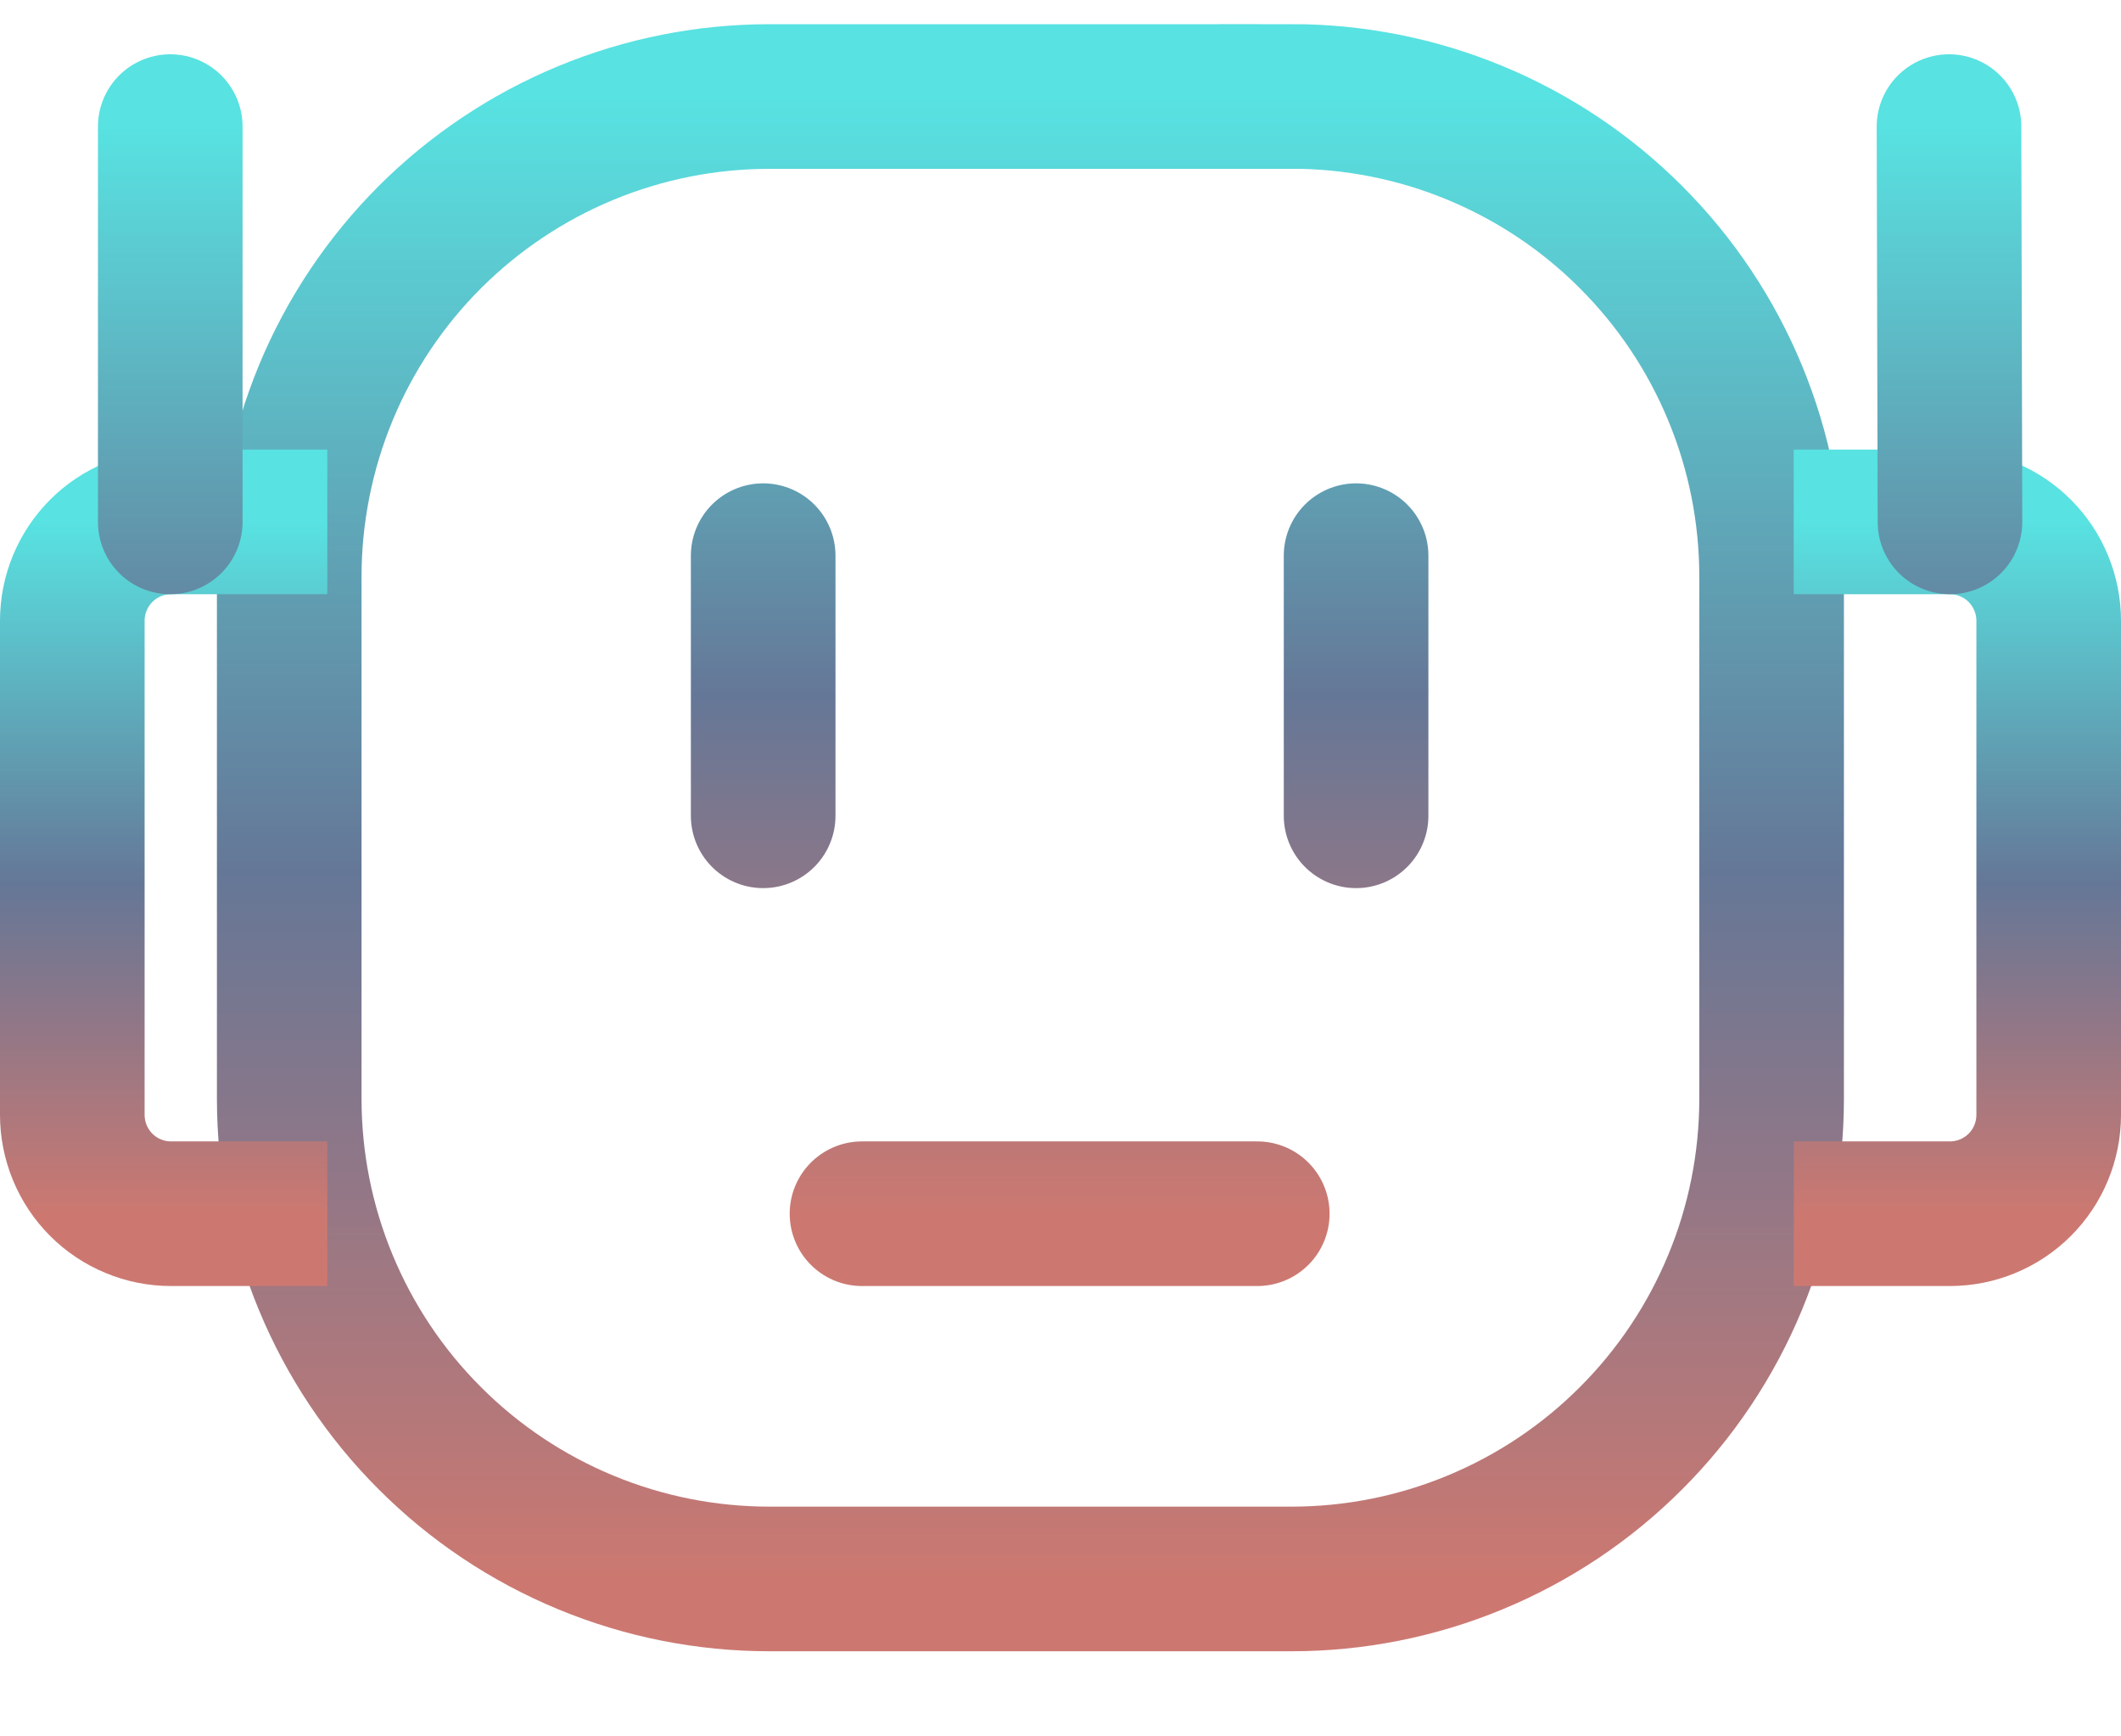
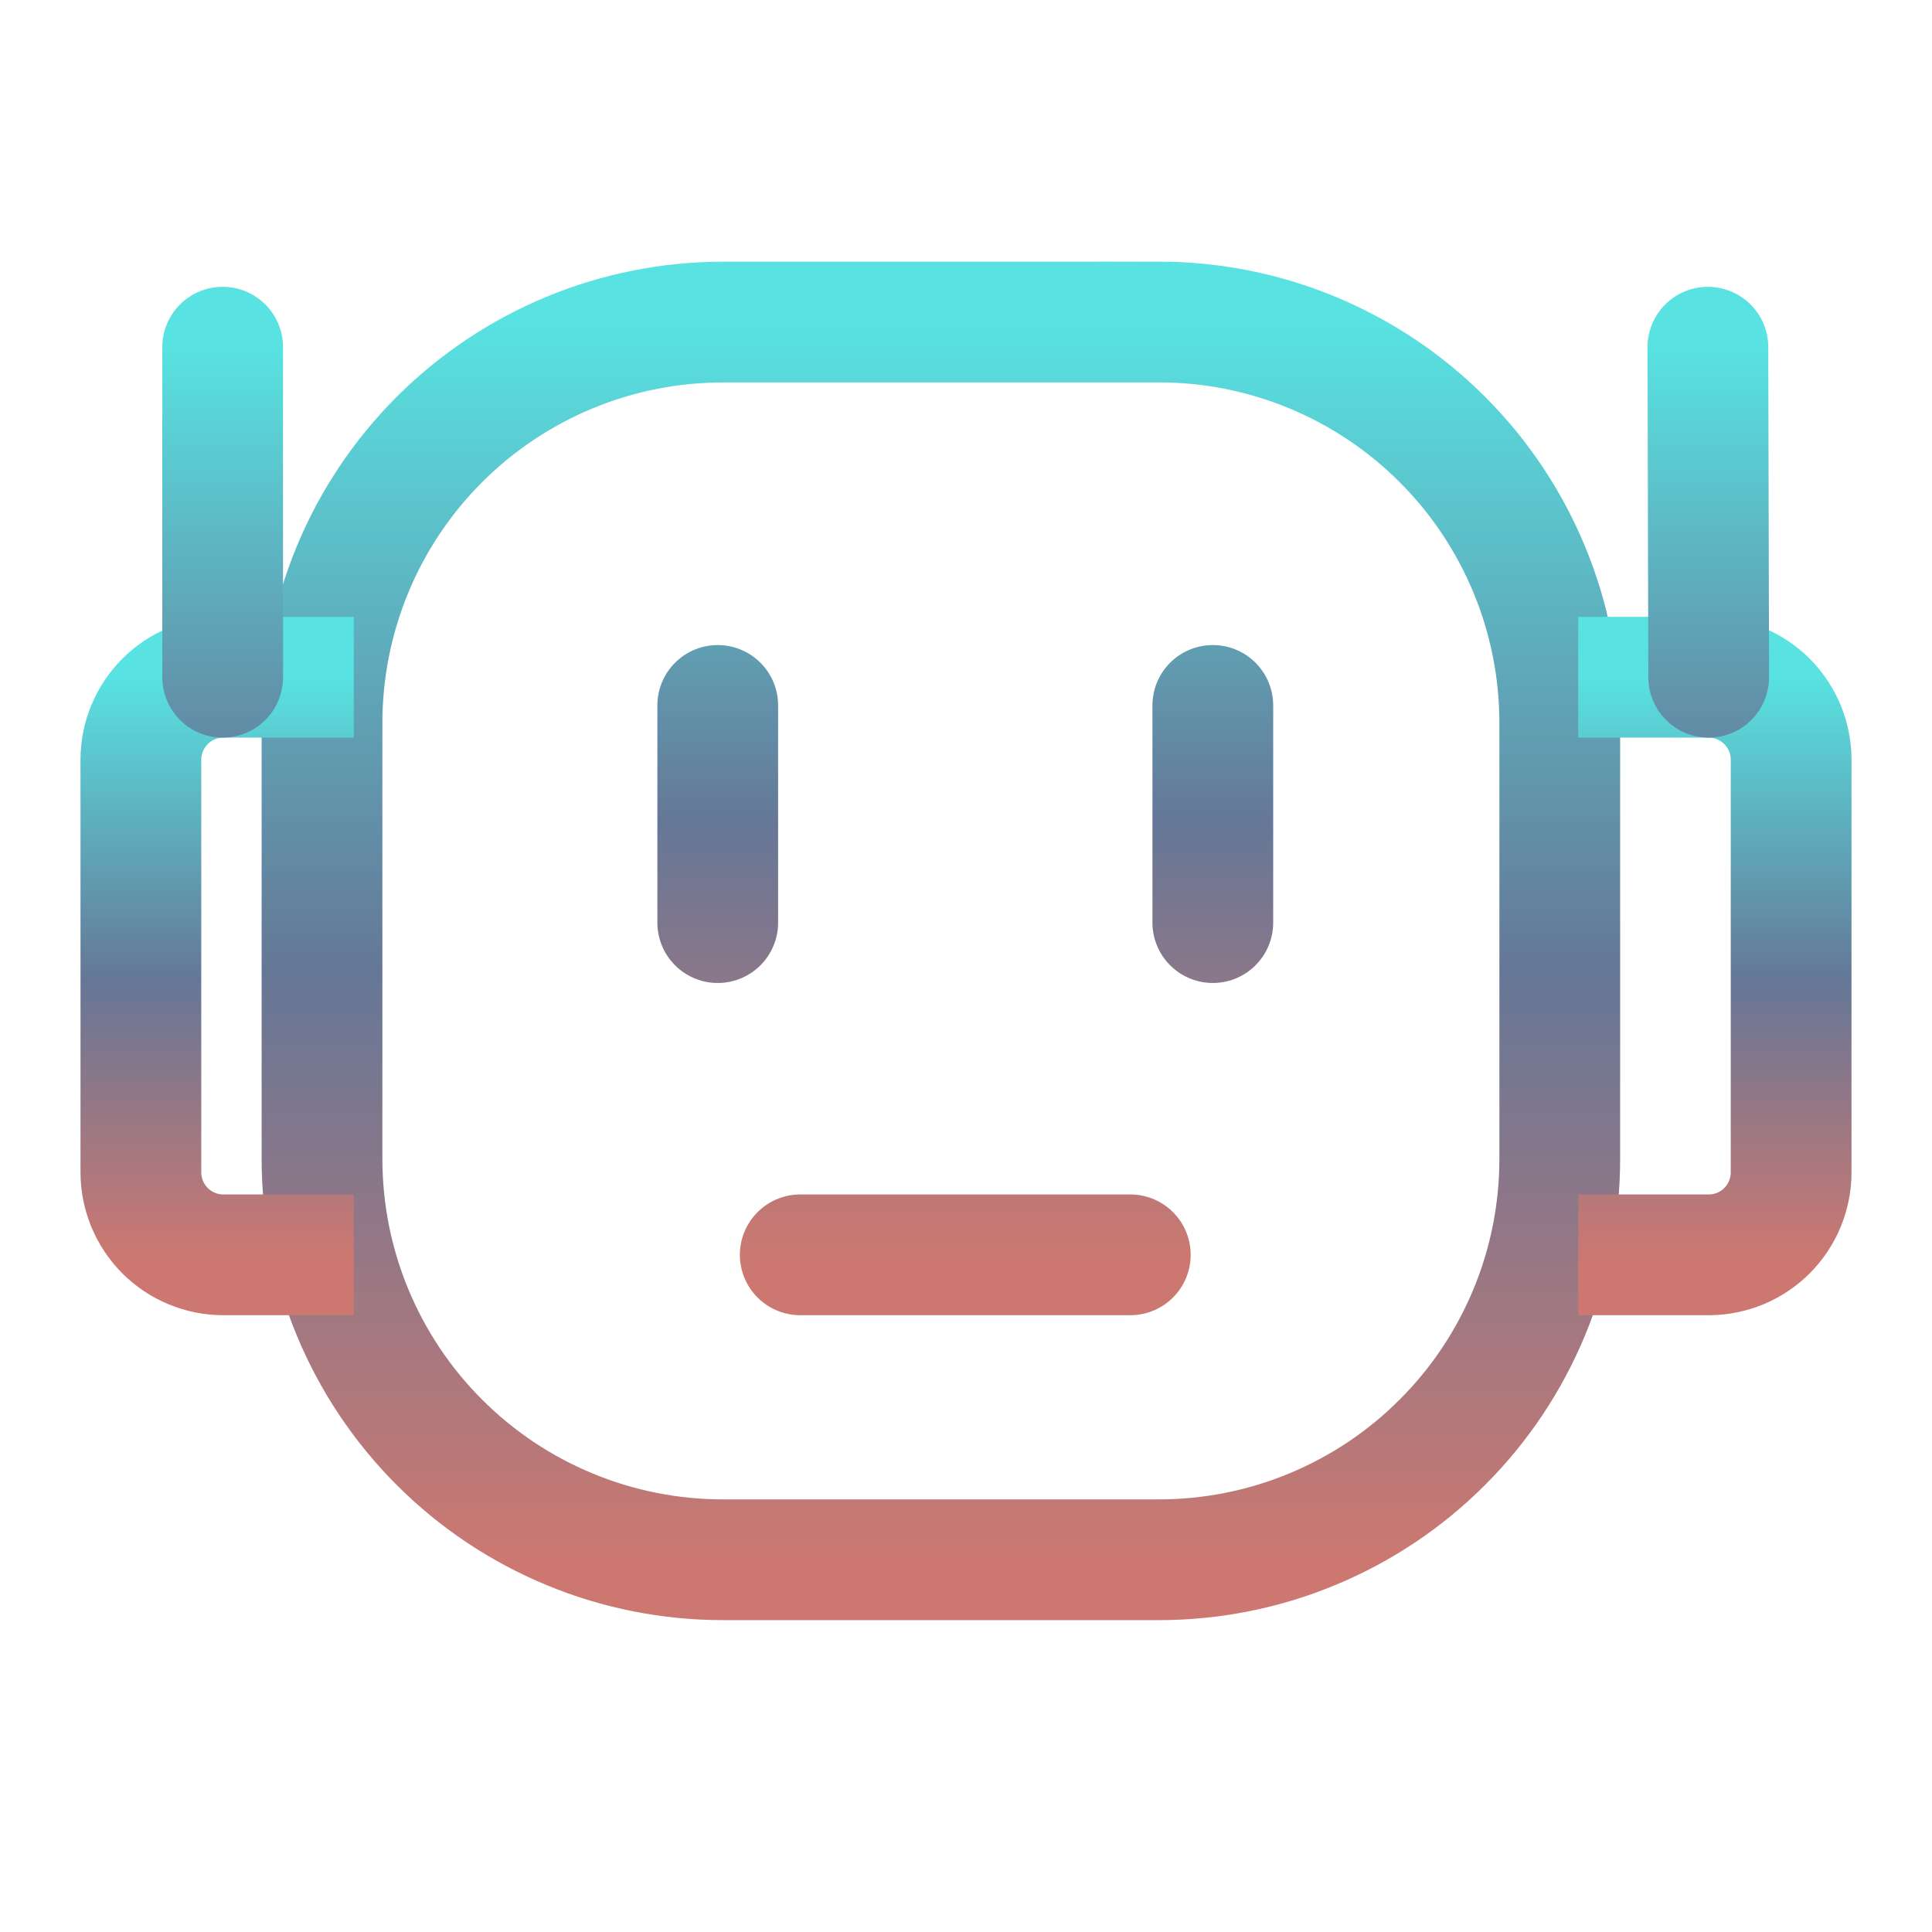
- <svg xmlns="http://www.w3.org/2000/svg" width="22" height="18" viewBox="0 0 22 18" fill="none">
-   <path d="M13.394 1.001H7.982C7.328 1.001 6.68 1.129 6.075 1.38C5.471 1.63 4.922 1.997 4.459 2.459C3.996 2.922 3.629 3.471 3.379 4.075C3.129 4.68 3 5.328 3 5.982V11.394C3 12.048 3.128 12.696 3.379 13.301C3.629 13.905 3.996 14.455 4.459 14.917C4.921 15.38 5.471 15.747 6.075 15.997C6.68 16.248 7.328 16.376 7.982 16.376H13.394C14.048 16.376 14.696 16.248 15.301 15.997C15.905 15.747 16.455 15.38 16.917 14.917C17.38 14.455 17.747 13.905 17.997 13.301C18.248 12.696 18.376 12.048 18.376 11.394V5.982C18.376 5.328 18.248 4.68 17.997 4.075C17.747 3.471 17.38 2.921 16.917 2.459C16.455 1.996 15.905 1.629 15.301 1.379C14.696 1.128 14.048 1 13.394 1V1.001Z" stroke="url(#paint0_linear_8958_15228)" stroke-width="1.5" />
-   <path d="M18.606 12.588H20.225C20.497 12.588 20.758 12.48 20.95 12.288C21.142 12.096 21.25 11.835 21.25 11.563V6.438C21.25 6.166 21.142 5.906 20.95 5.713C20.758 5.521 20.497 5.413 20.225 5.413H18.605M3.395 12.588H1.775C1.64 12.588 1.507 12.562 1.383 12.51C1.258 12.459 1.145 12.383 1.05 12.288C0.955 12.193 0.88 12.08 0.828 11.955C0.777 11.831 0.75 11.698 0.75 11.563V6.438C0.75 6.166 0.858 5.906 1.05 5.713C1.242 5.521 1.503 5.413 1.775 5.413H3.395" stroke="url(#paint1_linear_8958_15228)" stroke-width="1.5" />
-   <path d="M1.766 5.413V1.313M20.226 5.413L20.216 1.313M7.916 5.763V8.461M14.066 5.763V8.461M8.941 12.588H13.041" stroke="url(#paint2_linear_8958_15228)" stroke-width="1.5" stroke-linecap="round" stroke-linejoin="round" />
+ <svg xmlns="http://www.w3.org/2000/svg" width="24" height="24" viewBox="0 0 24 24" fill="none">
+   <path d="M14.394 4.001H8.982C8.328 4.001 7.68 4.129 7.075 4.38C6.471 4.63 5.922 4.997 5.459 5.459C4.996 5.922 4.629 6.471 4.379 7.075C4.129 7.68 4 8.328 4 8.982V14.394C4 15.048 4.128 15.696 4.379 16.301C4.629 16.905 4.996 17.455 5.459 17.917C5.921 18.38 6.471 18.747 7.075 18.997C7.68 19.248 8.328 19.376 8.982 19.376H14.394C15.048 19.376 15.696 19.248 16.301 18.997C16.905 18.747 17.455 18.38 17.917 17.917C18.38 17.455 18.747 16.905 18.997 16.301C19.248 15.696 19.376 15.048 19.376 14.394V8.982C19.376 8.328 19.248 7.68 18.997 7.075C18.747 6.471 18.38 5.921 17.917 5.459C17.455 4.996 16.905 4.629 16.301 4.379C15.696 4.128 15.048 4 14.394 4V4.001Z" stroke="url(#paint0_linear_9044_3689)" stroke-width="1.5" />
+   <path d="M19.606 15.588H21.225C21.497 15.588 21.758 15.48 21.95 15.288C22.142 15.096 22.25 14.835 22.25 14.563V9.438C22.25 9.166 22.142 8.906 21.95 8.713C21.758 8.521 21.497 8.413 21.225 8.413H19.605M4.395 15.588H2.775C2.64 15.588 2.507 15.562 2.383 15.51C2.258 15.459 2.145 15.383 2.05 15.288C1.955 15.193 1.88 15.08 1.828 14.955C1.777 14.831 1.75 14.698 1.75 14.563V9.438C1.75 9.166 1.858 8.906 2.05 8.713C2.242 8.521 2.503 8.413 2.775 8.413H4.395" stroke="url(#paint1_linear_9044_3689)" stroke-width="1.5" />
+   <path d="M2.766 8.413V4.313M21.226 8.413L21.216 4.313M8.916 8.763V11.461M15.066 8.763V11.461M9.941 15.588H14.041" stroke="url(#paint2_linear_9044_3689)" stroke-width="1.5" stroke-linecap="round" stroke-linejoin="round" />
  <defs>
-     <linearGradient id="paint0_linear_8958_15228" x1="10.688" y1="1" x2="10.688" y2="16.376" gradientUnits="userSpaceOnUse">
+     <linearGradient id="paint0_linear_9044_3689" x1="11.688" y1="4" x2="11.688" y2="19.376" gradientUnits="userSpaceOnUse">
      <stop stop-color="#58E2E1" />
      <stop offset="0.524" stop-color="#657797" />
      <stop offset="1" stop-color="#CC7871" />
    </linearGradient>
-     <linearGradient id="paint1_linear_8958_15228" x1="11" y1="5.413" x2="11" y2="12.588" gradientUnits="userSpaceOnUse">
+     <linearGradient id="paint1_linear_9044_3689" x1="12" y1="8.413" x2="12" y2="15.588" gradientUnits="userSpaceOnUse">
      <stop stop-color="#58E2E1" />
      <stop offset="0.524" stop-color="#657797" />
      <stop offset="1" stop-color="#CC7871" />
    </linearGradient>
-     <linearGradient id="paint2_linear_8958_15228" x1="10.996" y1="1.313" x2="10.996" y2="12.588" gradientUnits="userSpaceOnUse">
+     <linearGradient id="paint2_linear_9044_3689" x1="11.996" y1="4.313" x2="11.996" y2="15.588" gradientUnits="userSpaceOnUse">
      <stop stop-color="#58E2E1" />
      <stop offset="0.524" stop-color="#657797" />
      <stop offset="1" stop-color="#CC7871" />
    </linearGradient>
  </defs>
</svg>
